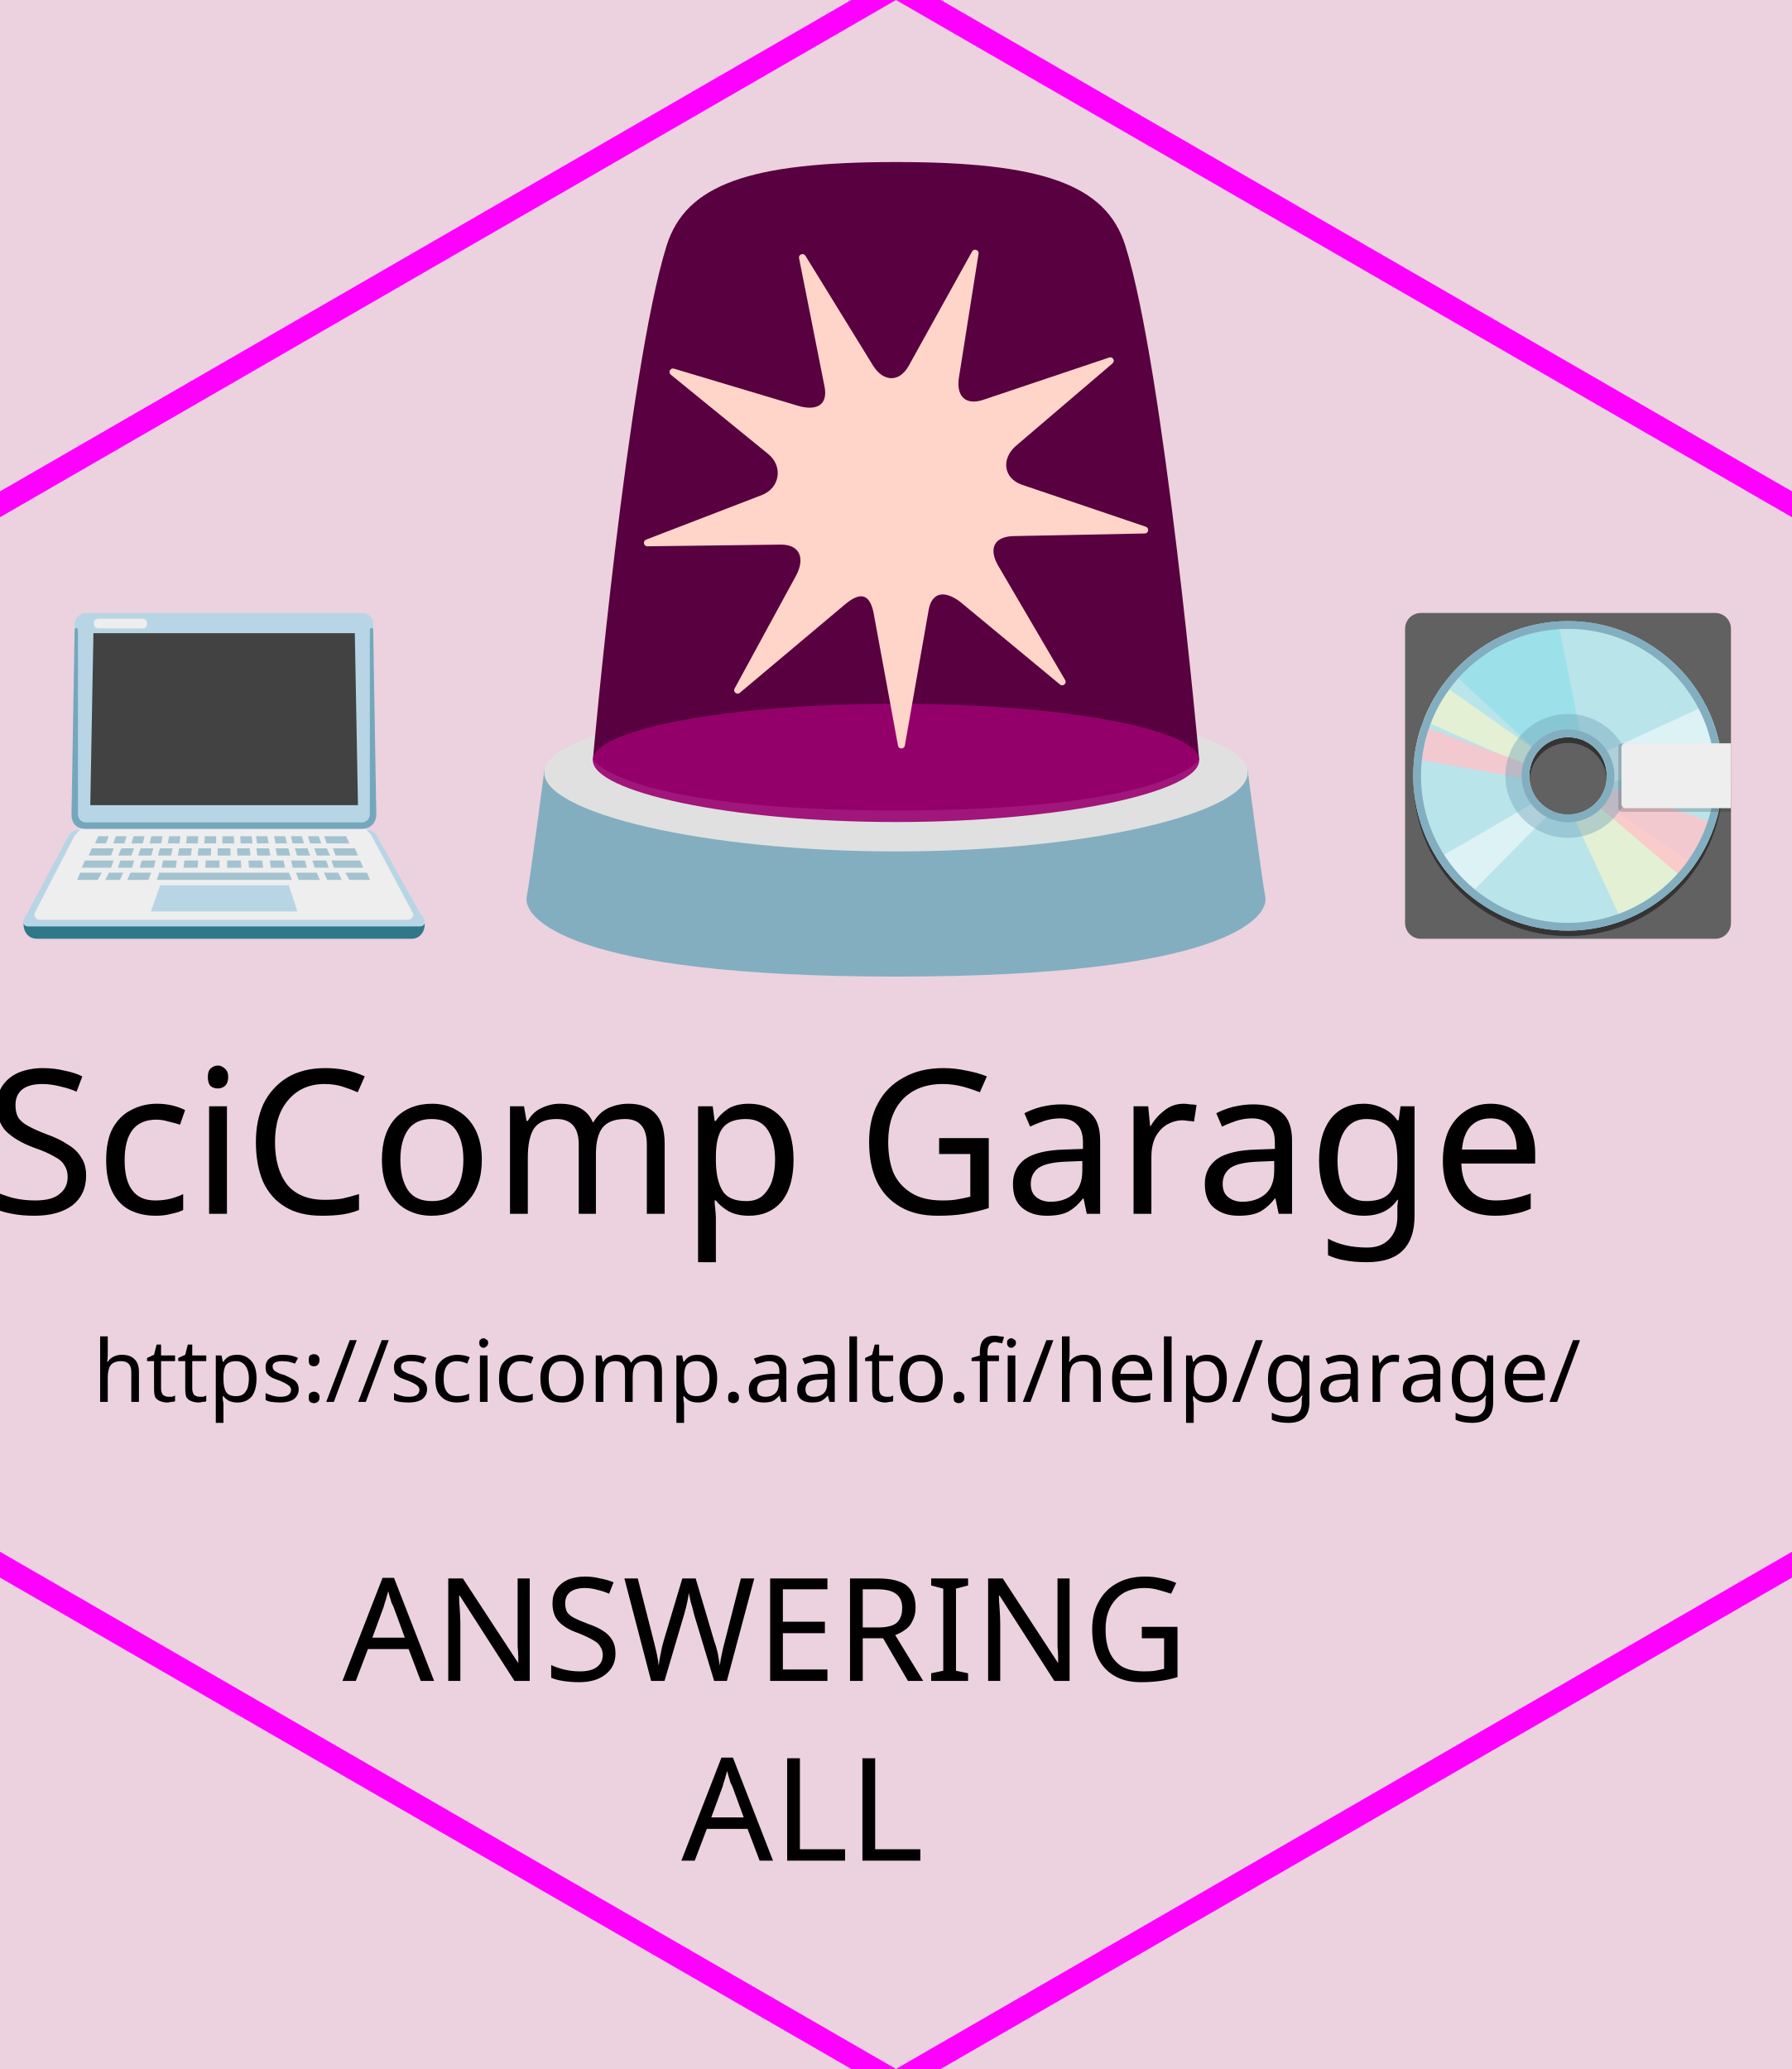
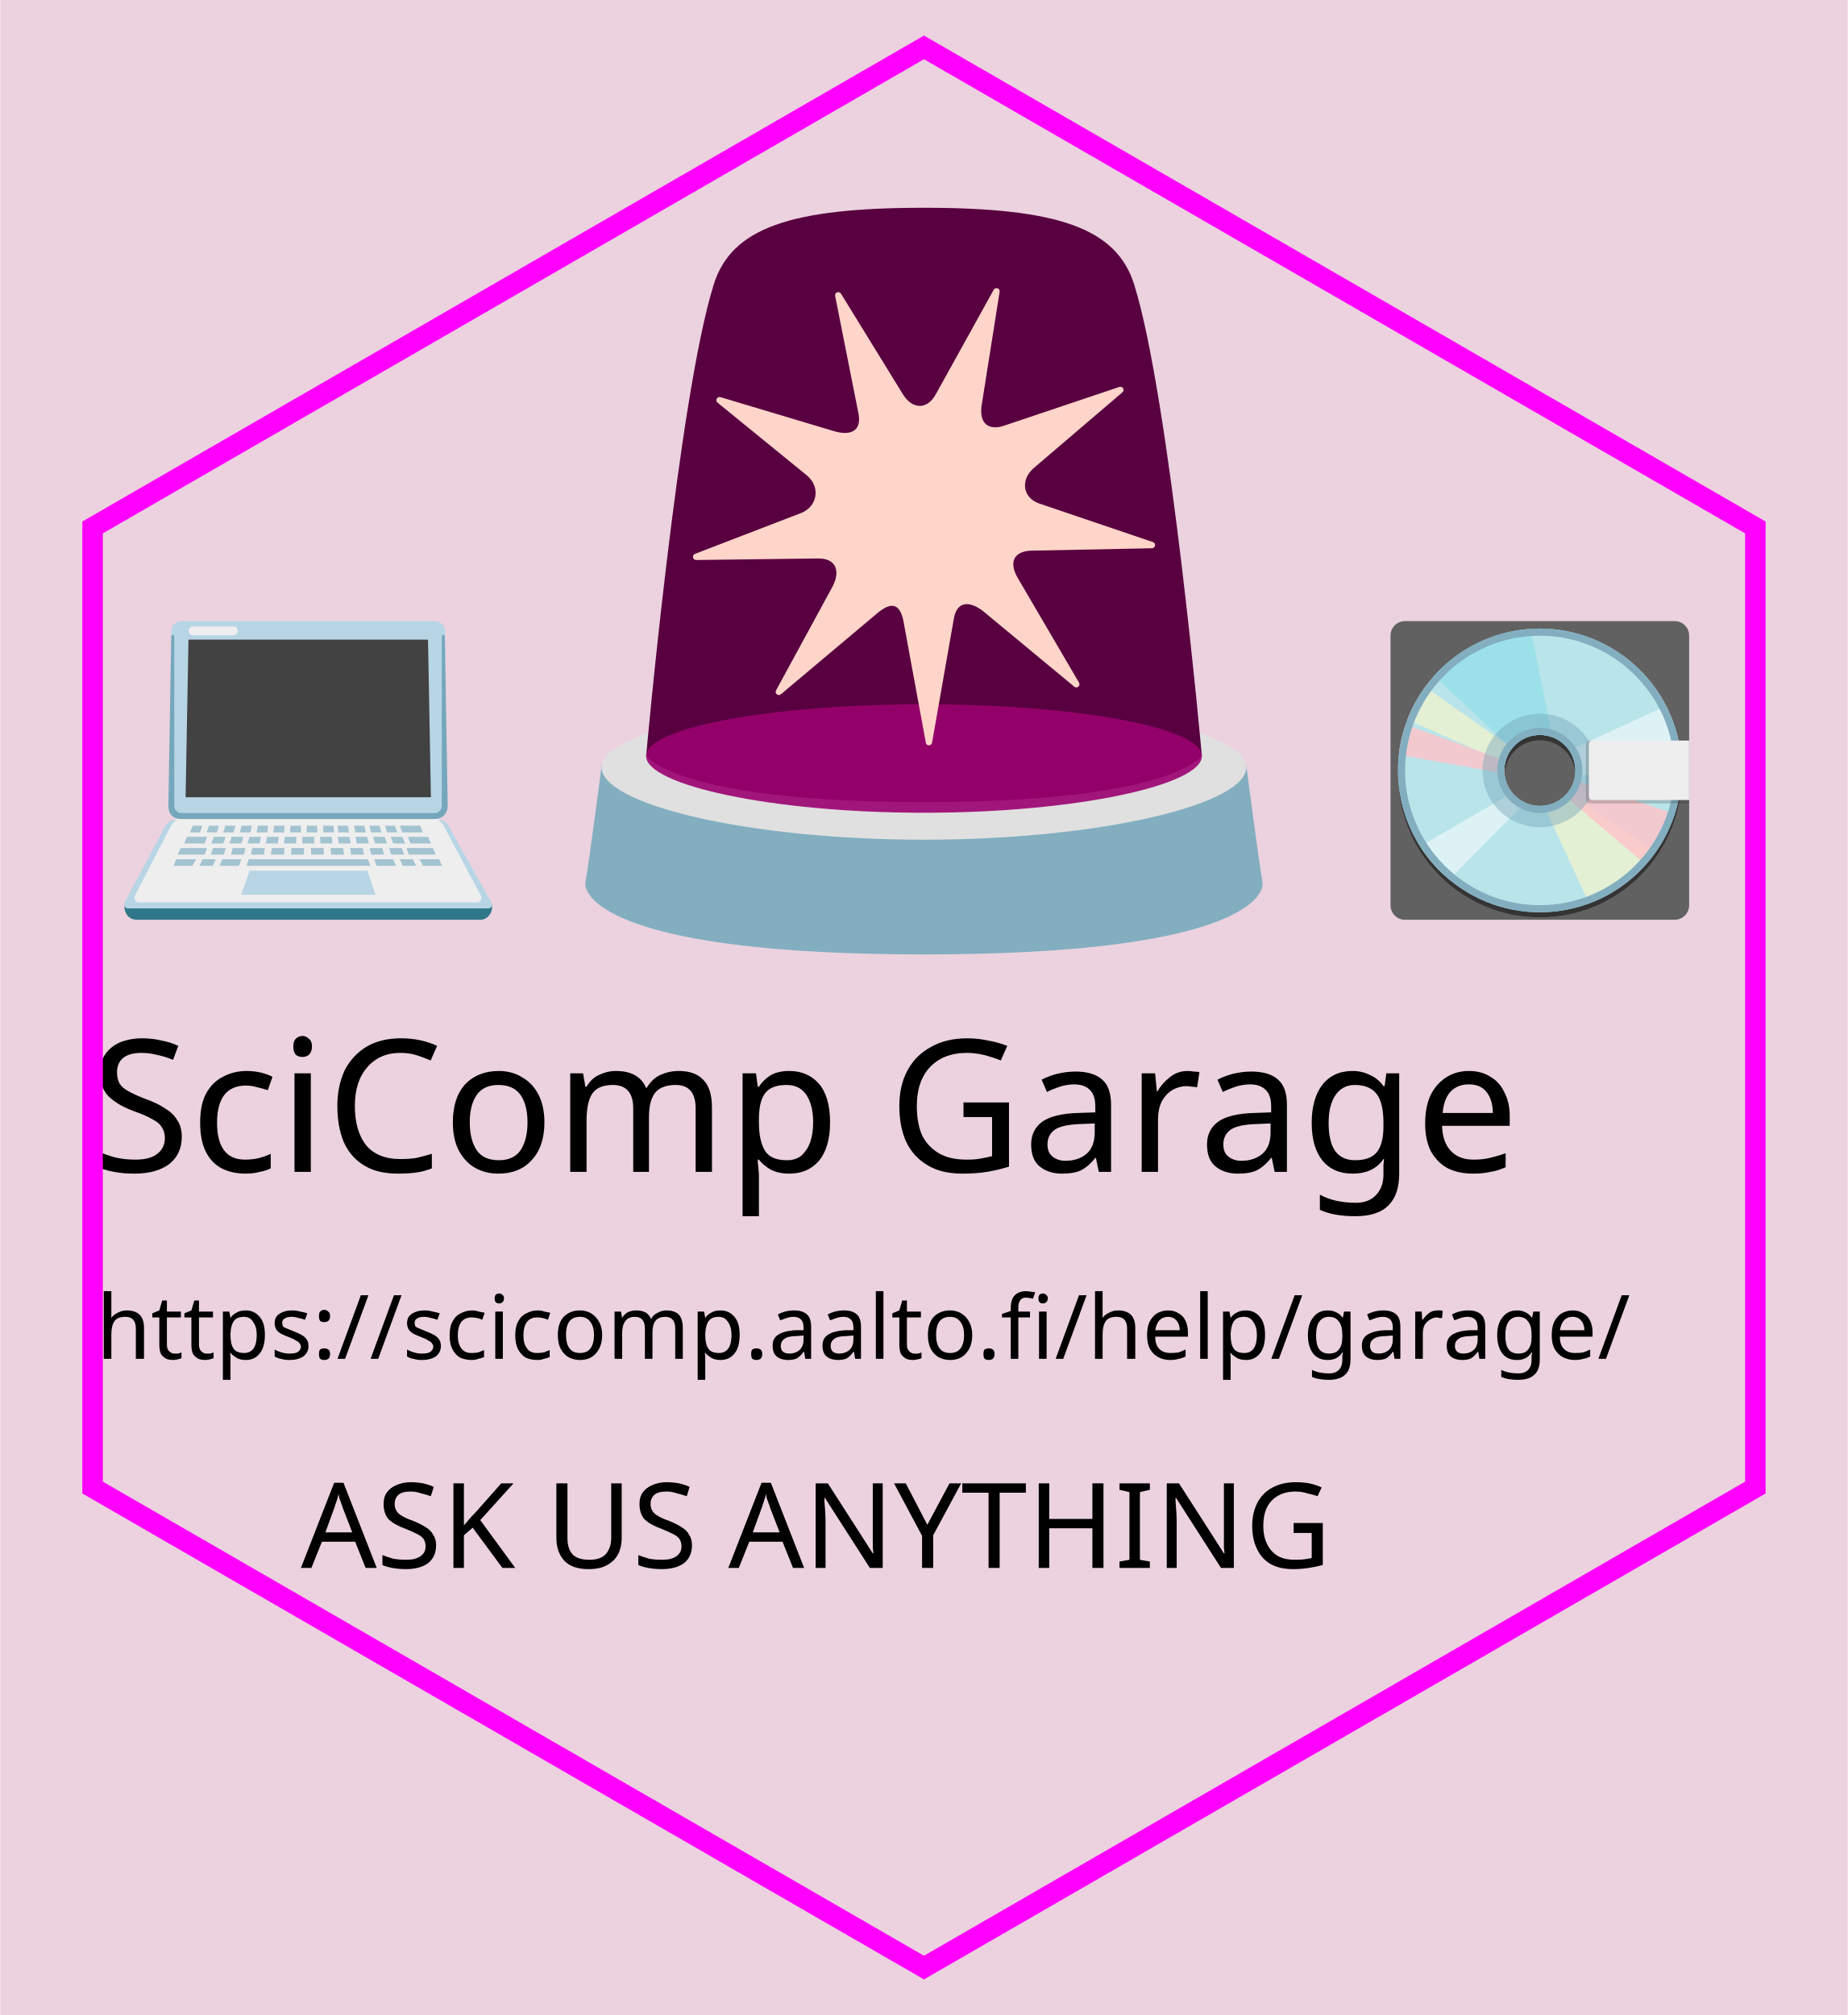
- <svg xmlns="http://www.w3.org/2000/svg" width="1.732in" height="2in" viewBox="0 0 43.994 50.8" version="1.1" id="svg869">
+ <svg xmlns="http://www.w3.org/2000/svg" width="1.949in" height="2.125in" viewBox="0 0 49.493 53.975" version="1.1" id="svg869">
  <defs id="defs863">
    <style id="style1833">.cls-1{fill:none;stroke:#000;stroke-linecap:round;stroke-miterlimit:11.34;stroke-width:5.67px;}</style>
    <radialGradient id="SVGID_1_-8" cx="64.563" cy="53.466" gradientTransform="matrix(1.573689,0,0,1.573689,186.1712,111.3979)" gradientUnits="userSpaceOnUse" r="43.973">
      <stop offset="0.572" stop-color="#FF6E40" id="stop1322-5" />
      <stop offset="0.768" stop-color="#FF7046" stop-opacity="0.541" id="stop1324-9" />
      <stop offset="1" stop-color="#FF7555" stop-opacity="0" id="stop1326-7" />
    </radialGradient>
    <linearGradient id="SVGID_1_-89" gradientUnits="userSpaceOnUse" x1="34.657" x2="31.029" y1="44.491" y2="50.352" gradientTransform="matrix(3.96875,0,0,3.96875,-57.80313,101.3468)">
      <stop offset="0" stop-color="#FFF9C4" stop-opacity="0.6" id="stop2405" />
      <stop offset="0.95" stop-color="#FFF9C4" stop-opacity="0" id="stop2407" />
    </linearGradient>
    <linearGradient id="SVGID_2_" gradientUnits="userSpaceOnUse" x1="38.141" x2="48.932" y1="40.904" y2="31.695" gradientTransform="matrix(3.96875,0,0,3.96875,-57.80313,101.3468)">
      <stop offset="0" stop-color="#FFF9C4" stop-opacity="0.6" id="stop2410" />
      <stop offset="0.989" stop-color="#FFF9C4" stop-opacity="6.702065e-03" id="stop2412" />
      <stop offset="1" stop-color="#FFF9C4" stop-opacity="0" id="stop2414" />
    </linearGradient>
    <linearGradient id="SVGID_3_" gradientTransform="matrix(3.942556,0.4564062,-0.4564062,3.942556,-57.80313,101.3468)" gradientUnits="userSpaceOnUse" x1="35.853" x2="35.329" y1="50.308" y2="57.729">
      <stop offset="0" stop-color="#FFC2C8" stop-opacity="0.8" id="stop2417" />
      <stop offset="0.93" stop-color="#FFCDD2" stop-opacity="0" id="stop2419" />
    </linearGradient>
    <linearGradient id="SVGID_4_" gradientTransform="matrix(3.942556,0.4564062,-0.4564062,3.942556,-57.80313,101.3468)" gradientUnits="userSpaceOnUse" x1="36.227" x2="42.811" y1="46.58" y2="33.961">
      <stop offset="0" stop-color="#FFC2C8" stop-opacity="0.8" id="stop2422" />
      <stop offset="0.93" stop-color="#FFCDD2" stop-opacity="0" id="stop2424" />
    </linearGradient>
    <linearGradient id="SVGID_5_" gradientUnits="userSpaceOnUse" x1="45.492" x2="39.352" y1="33.598" y2="38.202" gradientTransform="matrix(3.96875,0,0,3.96875,-57.80313,101.3468)">
      <stop offset="0" stop-color="#80DEEA" stop-opacity="0.5" id="stop2427" />
      <stop offset="0.926" stop-color="#80DEEA" stop-opacity="0" id="stop2429" />
    </linearGradient>
    <linearGradient id="SVGID_6_" gradientUnits="userSpaceOnUse" x1="53.405" x2="63.451" y1="31.356" y2="28.659" gradientTransform="matrix(3.96875,0,0,3.96875,-57.80313,101.3468)">
      <stop offset="0" stop-color="#80DEEA" stop-opacity="0.5" id="stop2432" />
      <stop offset="0.947" stop-color="#80DEEA" stop-opacity="0" id="stop2434" />
    </linearGradient>
    <linearGradient id="SVGID_7_" gradientUnits="userSpaceOnUse" x1="95" x2="98.806" y1="48.291" y2="57.514" gradientTransform="matrix(3.96875,0,0,3.96875,-57.80313,101.3468)">
      <stop offset="0" stop-color="#FFFFFF" stop-opacity="0.5" id="stop2437" />
      <stop offset="0.628" stop-color="#FFFFFF" stop-opacity="0" id="stop2439" />
    </linearGradient>
    <linearGradient id="SVGID_8_" gradientUnits="userSpaceOnUse" x1="93.391" x2="91.112" y1="45.481" y2="41.481" gradientTransform="matrix(3.96875,0,0,3.96875,-57.80313,101.3468)">
      <stop offset="0" stop-color="#FFFFFF" stop-opacity="0.5" id="stop2442" />
      <stop offset="0.907" stop-color="#FFFFFF" stop-opacity="0" id="stop2444" />
    </linearGradient>
    <linearGradient id="SVGID_9_" gradientUnits="userSpaceOnUse" x1="36.143" x2="37.352" y1="84.388" y2="86.341" gradientTransform="matrix(3.96875,0,0,3.96875,-57.80313,101.3468)">
      <stop offset="0" stop-color="#FFFFFF" stop-opacity="0.5" id="stop2447" />
      <stop offset="0.907" stop-color="#FFFFFF" stop-opacity="0" id="stop2449" />
    </linearGradient>
    <linearGradient id="SVGID_10_" gradientUnits="userSpaceOnUse" x1="32.583" x2="28.862" y1="80.69" y2="69.621" gradientTransform="matrix(3.96875,0,0,3.96875,-57.80313,101.3468)">
      <stop offset="0" stop-color="#FFFFFF" stop-opacity="0.5" id="stop2484" />
      <stop offset="0.907" stop-color="#FFFFFF" stop-opacity="0" id="stop2486" />
    </linearGradient>
    <linearGradient id="SVGID_11_" gradientTransform="matrix(-3.968353,0.06627812,-0.06627812,-3.968353,-57.80313,101.3468)" gradientUnits="userSpaceOnUse" x1="-92.117" x2="-95.745" y1="-84.52" y2="-78.659">
      <stop offset="0" stop-color="#FFF9C4" stop-opacity="0.6" id="stop2452" />
      <stop offset="0.95" stop-color="#FFF9C4" stop-opacity="0" id="stop2454" />
    </linearGradient>
    <linearGradient id="SVGID_12_" gradientTransform="matrix(-3.968353,0.06627812,-0.06627812,-3.968353,-57.80313,101.3468)" gradientUnits="userSpaceOnUse" x1="-88.581" x2="-77.79" y1="-88.185" y2="-97.394">
      <stop offset="0" stop-color="#FFF9C4" stop-opacity="0.6" id="stop2457" />
      <stop offset="0.989" stop-color="#FFF9C4" stop-opacity="6.702065e-03" id="stop2459" />
      <stop offset="1" stop-color="#FFF9C4" stop-opacity="0" id="stop2461" />
    </linearGradient>
    <linearGradient id="SVGID_13_" gradientTransform="matrix(-3.9497,-0.390525,0.390525,-3.9497,-57.80313,101.3468)" gradientUnits="userSpaceOnUse" x1="-104.991" x2="-105.515" y1="-63.169" y2="-55.748">
      <stop offset="0" stop-color="#FFC2C8" stop-opacity="0.8" id="stop2464" />
      <stop offset="0.93" stop-color="#FFCDD2" stop-opacity="0" id="stop2466" />
    </linearGradient>
    <linearGradient id="SVGID_14_" gradientTransform="matrix(-3.9497,-0.390525,0.390525,-3.9497,-57.80313,101.3468)" gradientUnits="userSpaceOnUse" x1="-104.61" x2="-98.026" y1="-67.049" y2="-79.668">
      <stop offset="0" stop-color="#FFC2C8" stop-opacity="0.8" id="stop2469" />
      <stop offset="0.93" stop-color="#FFCDD2" stop-opacity="0" id="stop2471" />
    </linearGradient>
    <linearGradient id="SVGID_15_" gradientTransform="matrix(-3.968353,0.06627812,-0.06627812,-3.968353,-57.80313,101.3468)" gradientUnits="userSpaceOnUse" x1="-81.116" x2="-87.255" y1="-95.371" y2="-90.766">
      <stop offset="0" stop-color="#80DEEA" stop-opacity="0.5" id="stop2474" />
      <stop offset="0.926" stop-color="#80DEEA" stop-opacity="0" id="stop2476" />
    </linearGradient>
    <linearGradient id="SVGID_16_" gradientTransform="matrix(-3.968353,0.06627812,-0.06627812,-3.968353,-57.80313,101.3468)" gradientUnits="userSpaceOnUse" x1="-73.163" x2="-63.116" y1="-97.665" y2="-100.363">
      <stop offset="0" stop-color="#80DEEA" stop-opacity="0.5" id="stop2479" />
      <stop offset="0.947" stop-color="#80DEEA" stop-opacity="0" id="stop2481" />
    </linearGradient>
    <radialGradient id="SVGID_1_-88" cx="48.409" cy="3.627" gradientTransform="matrix(3.275211,0,0,3.551311,371.8386,71.3744)" gradientUnits="userSpaceOnUse" r="75.465">
      <stop offset="0" stop-color="#2F7889" id="stop2196" />
      <stop offset="1" stop-color="#424242" id="stop2198" />
    </radialGradient>
  </defs>
-   <g id="layer1" style="display:inline" transform="translate(0.3369433,0.3500015)">
-     <rect style="display:inline;fill:#c4769c;fill-opacity:0.33;stroke-width:2.5;stroke-linejoin:round;stroke-miterlimit:0;stop-color:#000000" id="rect4039" width="49.493" height="53.975" x="-3.086" y="-1.938" />
+   <g id="layer1" style="display:inline" transform="translate(3.086457,1.937501)">
+     <rect style="display:inline;fill:#ebd2de;fill-opacity:1;stroke-width:2.5;stroke-linejoin:round;stroke-miterlimit:0;stop-color:#000000" id="rect4039" width="49.493" height="53.975" x="-3.086" y="-1.938" />
    <g id="g1357-5" transform="matrix(0.1666667,0,0,0.1666667,10.99355,2.961447)" style="stroke-width:1.587">
      <path d="m 118.4,112.29 c -0.54,-2.88 -2.62,-18.81 -2.62,-18.81 H 12.22 c 0,0 -2.08,15.93 -2.62,18.81 -0.54,2.88 5.63,11.71 54.4,11.71 48.77,0 54.94,-8.83 54.4,-11.71 z" fill="#82aec0" id="path1331-3" style="stroke-width:5.04" />
      <path d="m 12.19,93.96 c 0,-5.87 23.2,-10.63 51.81,-10.63 28.61,0 51.81,4.76 51.81,10.63 0,5.87 -23.2,11.6 -51.81,11.6 -28.61,0 -51.81,-5.73 -51.81,-11.6 z" fill="#e0e0e0" id="path1333-8" style="stroke-width:5.04" />
      <path d="M 97.78,16.32 C 94.94,7.27 85.48,4 63.99,4 42.5,4 33.05,7.27 30.21,16.32 24.49,34.55 19.35,92.03 19.35,92.03 c 0,0 4.47,7.49 44.65,7.49 40.18,0 44.66,-7.48 44.66,-7.48 0,0 -5.16,-57.49 -10.88,-75.72 z" fill="#f44336" id="path1335-8" style="fill:#590040;fill-opacity:1;stroke-width:5.04" />
      <path d="m 19.34,92.14 c 0,-4.6 19.99,-8.33 44.66,-8.33 24.67,0 44.66,3.73 44.66,8.33 0,4.6 -19.99,9.09 -44.66,9.09 -24.67,0 -44.66,-4.49 -44.66,-9.09 z" fill="#c62828" opacity="0.9" id="path1337-3" style="fill:#9a006f;fill-opacity:1;stroke-width:5.04" />
      <path d="M 72.59,35.73 94.42,13.2 c 0.42,-0.37 1.04,0.1 0.8,0.6 L 78.98,39.86 c -1.21,2.52 -0.14,4.15 2.66,4.08 l 20.65,-0.21 c 0.56,-0.01 0.73,0.75 0.22,0.98 l -18.84,7.26 c -2.55,1.15 -3.09,3.88 -0.91,5.62 l 23.49,16.94 c 0.44,0.35 0.08,1.04 -0.46,0.89 L 79.06,64.35 c -2.69,-0.76 -3.92,0.73 -3.37,3.47 l 8.62,28.89 c 0.11,0.55 -0.61,0.85 -0.92,0.39 L 68.68,71.05 c -1.57,-2.31 -3.47,-2.75 -4.8,-0.3 L 49.77,97.43 c -0.27,0.49 -1.01,0.26 -0.96,-0.3 L 56.1,68.34 C 56.38,65.56 55.1,64.98 52.5,66 L 22.25,81.51 c -0.52,0.2 -0.94,-0.45 -0.54,-0.84 L 47.09,59.6 c 2,-1.95 1.91,-4.08 -0.74,-4.97 L 25.17,47.41 c -0.53,-0.18 -0.43,-0.95 0.12,-0.99 l 20.84,0.4 c 2.79,-0.21 4.2,-2.99 2.74,-5.37 L 32.12,17.3 c -0.29,-0.48 0.28,-1.01 0.73,-0.68 l 22.34,19.4 c 2.27,1.63 4.26,1.48 4.67,-1.28 l 3.63,-26 c 0.08,-0.55 0.86,-0.59 1,-0.05 l 3.16,25.38 c 0.7,2.71 2.84,3.51 4.94,1.66 z" fill="url(#SVGID_1_)" id="path1339-1" style="fill:url(#SVGID_1_-8);stroke-width:1.587" />
      <path d="m 65.85,34.06 9.36,-16.89 c 0.28,-0.48 1.02,-0.23 0.95,0.32 l -2.92,18.45 c -0.34,2.77 1.2,3.98 3.82,3.02 L 95.39,32.8 c 0.52,-0.19 0.93,0.47 0.52,0.85 L 81.55,45.91 c -2.05,1.9 -1.69,4.66 0.94,5.61 l 18.32,6.21 c 0.52,0.19 0.41,0.96 -0.15,0.99 l -19.52,0.39 c -2.79,0.14 -3.48,1.95 -2.08,4.37 l 9.86,16.84 c 0.28,0.48 -0.31,1 -0.75,0.66 L 73.44,68.78 c -2.23,-1.68 -4.16,-1.5 -4.64,1.25 l -3.5,19.94 c -0.1,0.55 -0.88,0.57 -1,0.03 L 60.66,70.23 C 60.04,67.51 58.64,67.37 56.5,69.16 L 41,82.19 c -0.43,0.36 -1.04,-0.13 -0.78,-0.62 l 9.11,-16.74 c 1.27,-2.49 0.51,-4.47 -2.29,-4.47 l -19.66,0.25 c -0.56,0 -0.71,-0.76 -0.2,-0.98 l 17.16,-6.61 c 2.57,-1.09 3.02,-4.17 0.88,-5.97 L 30.82,35.32 c -0.43,-0.36 -0.05,-1.04 0.48,-0.88 l 18.17,5.44 c 2.67,0.82 4.51,0.04 4.02,-2.71 L 49.72,18.16 c -0.1,-0.55 0.63,-0.83 0.93,-0.37 l 10.01,16.26 c 1.51,2.35 3.8,2.43 5.19,0.01 z" fill="#ffd5ca" id="path1341-8" style="stroke-width:5.04" />
    </g>
    <text xml:space="preserve" style="font-style:normal;font-variant:normal;font-weight:normal;font-stretch:normal;font-size:4.939px;line-height:1.25;font-family:sans-serif;-inkscape-font-specification:'sans-serif, Normal';font-variant-ligatures:normal;font-variant-caps:normal;font-variant-numeric:normal;font-feature-settings:normal;text-align:center;letter-spacing:0px;word-spacing:0px;writing-mode:lr-tb;text-anchor:middle;fill:#000000;fill-opacity:1;stroke:none;stroke-width:0.265" x="21.66" y="29.452" id="text300">
      <tspan id="tspan298" style="font-style:normal;font-variant:normal;font-weight:normal;font-stretch:normal;font-size:4.939px;font-family:'Noto Sans';-inkscape-font-specification:'Noto Sans, Normal';font-variant-ligatures:normal;font-variant-caps:normal;font-variant-numeric:normal;font-variant-east-asian:normal;stroke-width:0.265" x="21.66" y="29.452">SciComp Garage</tspan>
    </text>
-     <text xml:space="preserve" style="font-style:normal;font-variant:normal;font-weight:normal;font-stretch:normal;font-size:2.117px;line-height:1.25;font-family:'Noto Sans';-inkscape-font-specification:'Noto Sans, Normal';font-variant-ligatures:normal;font-variant-caps:normal;font-variant-numeric:normal;font-variant-east-asian:normal;text-align:center;letter-spacing:0px;word-spacing:0px;writing-mode:lr-tb;text-anchor:middle;fill:#000000;fill-opacity:1;stroke:none;stroke-width:0.265" x="21.581" y="34.067" id="text300-9">
-       <tspan id="tspan298-9" style="font-style:normal;font-variant:normal;font-weight:normal;font-stretch:normal;font-size:2.117px;font-family:'Noto Sans';-inkscape-font-specification:'Noto Sans, Normal';font-variant-ligatures:normal;font-variant-caps:normal;font-variant-numeric:normal;font-variant-east-asian:normal;stroke-width:0.265" x="21.581" y="34.067">https://scicomp.aalto.fi/help/garage/</tspan>
+     <text xml:space="preserve" style="font-style:normal;font-variant:normal;font-weight:normal;font-stretch:normal;font-size:2.381px;line-height:1.25;font-family:'Noto Sans';-inkscape-font-specification:'Noto Sans, Normal';font-variant-ligatures:normal;font-variant-caps:normal;font-variant-numeric:normal;font-variant-east-asian:normal;text-align:center;letter-spacing:0px;word-spacing:0px;writing-mode:lr-tb;text-anchor:middle;fill:#000000;fill-opacity:1;stroke:none;stroke-width:0.265" x="21.581" y="34.463" id="text300-9">
+       <tspan id="tspan298-9" style="font-style:normal;font-variant:normal;font-weight:normal;font-stretch:normal;font-size:2.381px;font-family:'Noto Sans';-inkscape-font-specification:'Noto Sans, Normal';font-variant-ligatures:normal;font-variant-caps:normal;font-variant-numeric:normal;font-variant-east-asian:normal;stroke-width:0.265" x="21.581" y="34.463">https://scicomp.aalto.fi/help/garage/</tspan>
    </text>
-     <text xml:space="preserve" style="font-style:normal;font-variant:normal;font-weight:normal;font-stretch:normal;font-size:3.528px;line-height:1.25;font-family:'Noto Sans';-inkscape-font-specification:'Noto Sans, Normal';font-variant-ligatures:normal;font-variant-caps:normal;font-variant-numeric:normal;font-variant-east-asian:normal;text-align:center;letter-spacing:0px;word-spacing:0px;writing-mode:lr-tb;text-anchor:middle;stroke-width:0.265" x="21.66" y="40.925" id="text1444-9">
-       <tspan style="font-style:normal;font-variant:normal;font-weight:normal;font-stretch:normal;font-size:3.528px;font-family:'Noto Sans';-inkscape-font-specification:'Noto Sans, Normal';font-variant-ligatures:normal;font-variant-caps:normal;font-variant-numeric:normal;font-variant-east-asian:normal;text-align:center;text-anchor:middle;stroke-width:0.265" x="21.66" y="40.925" id="tspan1446-4">ANSWERING</tspan>
-       <tspan style="font-style:normal;font-variant:normal;font-weight:normal;font-stretch:normal;font-size:3.528px;font-family:'Noto Sans';-inkscape-font-specification:'Noto Sans, Normal';font-variant-ligatures:normal;font-variant-caps:normal;font-variant-numeric:normal;font-variant-east-asian:normal;text-align:center;text-anchor:middle;stroke-width:0.265" x="21.66" y="45.335" id="tspan1">ALL</tspan>
+     <text xml:space="preserve" style="font-style:normal;font-variant:normal;font-weight:normal;font-stretch:normal;font-size:3.175px;line-height:1.25;font-family:'Noto Sans';-inkscape-font-specification:'Noto Sans, Normal';font-variant-ligatures:normal;font-variant-caps:normal;font-variant-numeric:normal;font-variant-east-asian:normal;text-align:center;letter-spacing:0px;word-spacing:0px;writing-mode:lr-tb;text-anchor:middle;stroke-width:0.265" x="21.66" y="40.061" id="text1444-9">
+       <tspan style="font-style:normal;font-variant:normal;font-weight:normal;font-stretch:normal;font-size:3.175px;font-family:'Noto Sans';-inkscape-font-specification:'Noto Sans, Normal';font-variant-ligatures:normal;font-variant-caps:normal;font-variant-numeric:normal;font-variant-east-asian:normal;text-align:center;text-anchor:middle;stroke-width:0.265" x="21.66" y="40.061" id="tspan1446-4">ASK US ANYTHING</tspan>
+       <tspan style="font-style:normal;font-variant:normal;font-weight:normal;font-stretch:normal;font-size:3.175px;font-family:'Noto Sans';-inkscape-font-specification:'Noto Sans, Normal';font-variant-ligatures:normal;font-variant-caps:normal;font-variant-numeric:normal;font-variant-east-asian:normal;text-align:center;text-anchor:middle;stroke-width:0.265" x="21.66" y="44.03" id="tspan1" />
    </text>
    <g id="g2375" transform="matrix(0.0807836,0,0,0.0807836,-0.01081247,12.69737)" style="stroke-width:3.275">
      <path d="M 106,24.79 H 22.15 c -1.92,0 -3.48,1.56 -3.48,3.48 v 57.59 c 0,1.92 1.56,3.48 3.48,3.48 H 106 c 1.92,0 3.48,-1.56 3.48,-3.48 V 28.27 c 0,-1.92 -1.55,-3.48 -3.48,-3.48 z" fill="#b7d5e5" id="path2203" style="stroke-width:8.582" />
      <path d="M 104.75,83.2 H 23.4 l 0.96,-52.27 h 79.43 z" fill="url(#SVGID_1_)" id="path2205" style="fill:url(#SVGID_1_-88);stroke-width:3.275" />
      <path d="M 121.09,123.82 H 7.59 c -0.43,0 -0.83,-0.03 -1.2,-0.09 -2.88,-0.44 -4.21,-4.18 -2.5,-6.74 l 0.39,-0.59 h 119.59 l 0.4,0.6 c 1.86,2.78 0.12,6.76 -3.04,6.81 -0.04,0.01 -0.09,0.01 -0.14,0.01 z" fill="#2f7889" id="path2207" style="stroke-width:8.582" />
      <path d="M 106.84,90.41 H 20.6 c -1.27,0 -2.54,0.77 -3.25,1.99 l -14,25.48 C 2.76,118.76 3.34,120 4.34,120 H 123.8 c 1,0 1.58,-1.24 0.99,-2.12 L 110.08,92.25 c -0.7,-1.08 -1.97,-1.84 -3.24,-1.84 z" fill="#eeeeee" id="path2209" style="stroke-width:8.582" />
      <path d="M 86.36,115.52 H 41.8 l 2.85,-7.98 h 39.07 z" fill="#b7d5e5" id="path2211" style="stroke-width:8.582" />
      <g opacity="0.57" id="g2305" style="stroke-width:8.582">
        <path d="m 72.69,94.84 -0.27,-2.2 h -3.44 l 0.13,2.2 z" fill="#69a1ba" id="path2213" style="stroke-width:22.485" />
        <path d="M 67.14,94.84 67,92.64 h -3.45 v 2.2 z" fill="#69a1ba" id="path2215" style="stroke-width:22.485" />
        <path d="m 93.61,94.84 -0.81,-2.2 h -3.26 l 0.68,2.2 z" fill="#69a1ba" id="path2217" style="stroke-width:22.485" />
        <path d="m 88.36,94.84 -0.68,-2.2 h -3.32 l 0.54,2.2 z" fill="#69a1ba" id="path2219" style="stroke-width:22.485" />
        <path d="m 83.18,94.84 -0.54,-2.2 h -3.37 l 0.41,2.2 z" fill="#69a1ba" id="path2221" style="stroke-width:22.485" />
        <path d="m 102.11,94.84 -0.95,-2.2 h -6.71 l 0.82,2.2 z" fill="#69a1ba" id="path2223" style="stroke-width:22.485" />
        <path d="m 77.61,94.84 -0.41,-2.2 h -3.41 l 0.28,2.2 z" fill="#69a1ba" id="path2225" style="stroke-width:22.485" />
        <path d="m 33.76,94.84 0.68,-2.2 h -3.26 l -0.81,2.2 z" fill="#69a1ba" id="path2227" style="stroke-width:22.485" />
        <path d="m 50.51,94.84 0.27,-2.2 h -3.41 l -0.4,2.2 z" fill="#69a1ba" id="path2229" style="stroke-width:22.485" />
        <path d="m 39.35,94.84 0.54,-2.2 h -3.32 l -0.67,2.2 z" fill="#69a1ba" id="path2231" style="stroke-width:22.485" />
        <path d="m 28.17,94.84 0.81,-2.2 H 25.8 l -0.95,2.2 z" fill="#69a1ba" id="path2233" style="stroke-width:22.485" />
        <path d="m 44.93,94.84 0.41,-2.2 h -3.37 l -0.54,2.2 z" fill="#69a1ba" id="path2235" style="stroke-width:22.485" />
        <path d="m 56.08,94.84 0.14,-2.2 h -3.44 l -0.27,2.2 z" fill="#69a1ba" id="path2237" style="stroke-width:22.485" />
        <path d="m 61.65,94.84 v -2.2 H 58.2 l -0.14,2.2 z" fill="#69a1ba" id="path2239" style="stroke-width:22.485" />
        <path d="M 83.78,103.73 H 44.36 l -0.75,2.2 h 41.08 z" fill="#69a1ba" id="path2241" style="stroke-width:22.485" />
        <path d="m 102.15,105.93 -1.21,-2.2 h 6.54 l 0.95,2.2 z" fill="#69a1ba" id="path2243" style="stroke-width:22.485" />
        <path d="m 86.75,105.93 -0.83,-2.2 h 6.29 l 0.96,2.2 z" fill="#69a1ba" id="path2245" style="stroke-width:22.485" />
        <path d="m 95.39,105.93 -0.96,-2.2 h 4.31 l 1.1,2.2 z" fill="#69a1ba" id="path2247" style="stroke-width:22.485" />
        <path d="m 25.67,105.93 1.21,-2.2 h -6.54 l -0.95,2.2 z" fill="#69a1ba" id="path2249" style="stroke-width:22.485" />
        <path d="m 41.07,105.93 0.83,-2.2 h -6.29 l -0.96,2.2 z" fill="#69a1ba" id="path2251" style="stroke-width:22.485" />
        <path d="m 32.42,105.93 0.97,-2.2 h -4.31 l -1.11,2.2 z" fill="#69a1ba" id="path2253" style="stroke-width:22.485" />
        <path d="m 29.71,98.51 0.82,-2.19 h -6.67 l -0.95,2.19 z" fill="#69a1ba" id="path2255" style="stroke-width:22.485" />
        <path d="m 97.95,98.51 -0.81,-2.19 h 6.66 l 0.95,2.19 z" fill="#69a1ba" id="path2257" style="stroke-width:22.485" />
        <path d="m 96.25,98.51 -0.96,-2.19 h -3.85 l 0.82,2.19 z" fill="#69a1ba" id="path2259" style="stroke-width:22.485" />
        <path d="m 86.23,98.51 -0.65,-2.19 h 3.85 l 0.78,2.19 z" fill="#69a1ba" id="path2261" style="stroke-width:22.485" />
        <path d="m 80.19,98.51 -0.47,-2.19 h 3.85 l 0.6,2.19 z" fill="#69a1ba" id="path2263" style="stroke-width:22.485" />
        <path d="m 74.15,98.51 -0.28,-2.19 h 3.84 l 0.43,2.19 z" fill="#69a1ba" id="path2265" style="stroke-width:22.485" />
        <path d="m 68.12,98.51 -0.11,-2.19 h 3.85 l 0.24,2.19 z" fill="#69a1ba" id="path2267" style="stroke-width:22.485" />
        <path d="m 62.08,98.51 0.07,-2.19 H 66 l 0.06,2.19 z" fill="#69a1ba" id="path2269" style="stroke-width:22.485" />
        <path d="m 56.04,98.51 0.25,-2.19 h 3.85 l -0.11,2.19 z" fill="#69a1ba" id="path2271" style="stroke-width:22.485" />
        <path d="m 50.01,98.51 0.42,-2.19 h 3.85 l -0.29,2.19 z" fill="#69a1ba" id="path2273" style="stroke-width:22.485" />
        <path d="m 43.97,98.51 0.6,-2.19 h 3.85 l -0.47,2.19 z" fill="#69a1ba" id="path2275" style="stroke-width:22.485" />
        <path d="m 37.93,98.51 0.78,-2.19 h 3.85 l -0.64,2.19 z" fill="#69a1ba" id="path2277" style="stroke-width:22.485" />
        <path d="m 31.9,98.51 0.95,-2.19 h 3.85 l -0.82,2.19 z" fill="#69a1ba" id="path2279" style="stroke-width:22.485" />
        <path d="m 29.7,102.22 0.81,-2.2 h -8.75 l -0.95,2.2 z" fill="#69a1ba" id="path2281" style="stroke-width:22.485" />
        <path d="m 95.87,102.22 -0.77,-2.2 h -4.17 l 0.64,2.2 z" fill="#69a1ba" id="path2283" style="stroke-width:22.485" />
        <path d="m 84.93,102.22 -0.48,-2.2 h 4.16 l 0.62,2.2 z" fill="#69a1ba" id="path2285" style="stroke-width:22.485" />
        <path d="m 78.28,102.22 -0.32,-2.2 h 4.17 l 0.45,2.2 z" fill="#69a1ba" id="path2287" style="stroke-width:22.485" />
        <path d="m 71.64,102.22 -0.17,-2.2 h 4.17 l 0.3,2.2 z" fill="#69a1ba" id="path2289" style="stroke-width:22.485" />
        <path d="m 65,102.22 -0.01,-2.2 h 4.16 l 0.15,2.2 z" fill="#69a1ba" id="path2291" style="stroke-width:22.485" />
        <path d="m 58.36,102.22 0.14,-2.2 h 4.17 l -0.01,2.2 z" fill="#69a1ba" id="path2293" style="stroke-width:22.485" />
        <path d="m 51.71,102.22 0.3,-2.2 h 4.17 l -0.17,2.2 z" fill="#69a1ba" id="path2295" style="stroke-width:22.485" />
        <path d="m 45.07,102.22 0.46,-2.2 h 4.16 l -0.32,2.2 z" fill="#69a1ba" id="path2297" style="stroke-width:22.485" />
        <path d="m 38.43,102.22 0.61,-2.2 h 4.17 l -0.48,2.2 z" fill="#69a1ba" id="path2299" style="stroke-width:22.485" />
        <path d="m 31.78,102.22 0.77,-2.2 h 4.17 l -0.63,2.2 z" fill="#69a1ba" id="path2301" style="stroke-width:22.485" />
        <path d="m 97.47,102.22 -0.82,-2.2 h 8.75 l 0.95,2.2 z" fill="#69a1ba" id="path2303" style="stroke-width:22.485" />
      </g>
      <path d="M 124.73,117.88 110.39,92.4 c -0.71,-1.07 -1.98,-1.84 -3.25,-1.84 0,0 1.22,1.1 1.59,1.63 l 12.59,23.59 c 0.56,1.02 -0.18,2.26 -1.34,2.26 H 7.96 c -1.15,0 -1.89,-1.23 -1.35,-2.24 L 18.56,92.62 c 0.35,-0.6 1.88,-1.99 1.88,-1.99 h -0.45 c -1.27,0 -2.54,0.77 -3.25,1.99 L 3.28,117.88 C 2.69,118.76 3.27,120 4.27,120 h 119.46 c 1.01,0 1.59,-1.24 1,-2.12 z" fill="#b7d5e5" id="path2307" style="stroke-width:8.582" />
      <path d="m 25.97,26.552 h 13.21 q 1.468,0 1.468,1.468 0,1.468 -1.468,1.468 H 25.97 q -1.468,0 -1.468,-1.468 0,-1.468 1.468,-1.468 z" fill="#eeeeee" id="path2309" style="stroke-width:8.582" />
      <path d="m 109.37,30.11 c 0,-1.04 -1.01,-1.12 -1.01,0.11 0,1.23 0,55.8 0,55.8 0,1.34 -1.09,2.43 -2.43,2.43 H 22.08 c -1.34,0 -2.43,-1.09 -2.43,-2.43 0,0 0,-54.57 0,-55.8 0,-1.23 -1.01,-1.15 -1.01,-0.11 l -0.95,55.91 c 0,2.42 1.24,4.39 4.39,4.39 h 83.85 c 2.73,0 4.39,-1.97 4.39,-4.39 z" fill="#75a7bc" id="path2311" style="stroke-width:8.582" />
    </g>
    <g id="g2614" transform="matrix(0.06666667,0,0,0.06666667,33.89133,14.43333)" style="stroke-width:3.969">
      <path d="M 118.18,124 H 9.82 C 6.6,124 4,121.4 4,118.18 V 9.82 C 4,6.6 6.6,4 9.82,4 H 118.19 C 121.4,4 124,6.6 124,9.82 v 108.37 c 0,3.21 -2.6,5.81 -5.82,5.81 z" fill="#616161" id="path2491" style="stroke-width:12.601" />
      <path d="M 54.87,9.92 C 23.88,14.99 2.83,44.3 7.9,75.29 c 5.07,30.99 34.38,52.05 65.37,46.97 30.99,-5.08 52.05,-34.38 46.97,-65.37 C 115.16,25.9 85.86,4.84 54.87,9.92 Z m 11.5,70.21 C 58.6,81.4 51.3,76.16 50.03,68.39 48.76,60.62 54,53.32 61.77,52.05 c 7.77,-1.27 15.07,3.97 16.34,11.74 1.37,7.75 -3.87,15.05 -11.74,16.34 z" fill="#212121" opacity="0.7" id="path2493" style="stroke-width:12.601" />
      <path d="M 54.79,7.76 C 23.76,12.84 2.67,42.18 7.76,73.21 c 5.09,31.03 34.43,52.11 65.46,47.03 31.03,-5.08 52.11,-34.43 47.03,-65.46 C 115.16,23.76 85.82,2.67 54.79,7.76 Z M 66.3,78.06 C 58.52,79.33 51.21,74.08 49.94,66.3 48.67,58.52 53.92,51.21 61.7,49.94 69.48,48.67 76.79,53.92 78.06,61.7 79.43,69.46 74.18,76.77 66.3,78.06 Z" fill="#b9e4ea" id="path2495" style="stroke-width:12.601" />
      <path d="m 10.77,43.61 39.28,17.38 c 0,0 0.37,-1.46 1.05,-3.05 0.68,-1.59 1.77,-2.87 1.77,-2.87 L 17.9,30.45 c 0,0 -1.97,2.69 -4.04,6.43 -2.06,3.75 -3.09,6.73 -3.09,6.73 z" fill="url(#SVGID_1_)" id="path2497" style="fill:url(#SVGID_1_-89);stroke-width:3.969" />
      <path d="M 62.53,49.83 44.8,10.33 c 0,0 -7.16,2.24 -14.78,7.91 C 22.61,23.76 17.9,30.45 17.9,30.45 l 34.97,24.62 c 0,0 1.33,-1.82 4.05,-3.45 2.72,-1.63 5.61,-1.79 5.61,-1.79 z" fill="url(#SVGID_2_)" id="path2499" style="fill:url(#SVGID_2_);stroke-width:3.969" />
      <path d="m 7.35,57.71 42.4,7.51 c 0,0 -0.03,-1.23 0.07,-2.69 0.11,-1.46 0.46,-2.42 0.46,-2.42 L 10.07,45.57 c 0,0 -0.92,2.29 -1.71,5.83 -0.79,3.54 -1.01,6.31 -1.01,6.31 z" fill="url(#SVGID_3_)" id="path2501" style="fill:url(#SVGID_3_);stroke-width:3.969" />
      <path d="m 51.94,56.39 c 0.94,-1.59 2.28,-2.77 2.28,-2.77 L 21.99,25.51 c 0,0 -3.63,3.88 -6.87,9.32 -3.71,6.23 -5.05,10.74 -5.05,10.74 l 40.21,14.54 c 0,0 0.52,-1.78 1.66,-3.72 z" fill="url(#SVGID_4_)" id="path2503" style="fill:url(#SVGID_4_);stroke-width:3.969" />
      <path d="m 28.4,19.46 c -3.89,3.05 -6.94,6.57 -6.94,6.57 L 52.8,55.09 c 0,0 1.12,-1.3 2.6,-2.45 1.48,-1.15 3.05,-1.77 3.05,-1.77 L 36.92,13.84 c 0,0 -4.64,2.57 -8.52,5.62 z" fill="url(#SVGID_5_)" id="path2505" style="fill:url(#SVGID_5_);stroke-width:3.969" />
      <path d="M 69.07,50.68 60.28,7.13 c 0,0 -5.7,0.33 -11.57,1.96 -6.16,1.72 -11.8,4.75 -11.8,4.75 l 21.53,37.01 c 0,0 2.48,-1.09 5.38,-1.11 2.9,-0.02 5.25,0.94 5.25,0.94 z" fill="url(#SVGID_6_)" id="path2507" style="fill:url(#SVGID_6_);stroke-width:3.969" />
      <path d="M 114.72,38.01 75.94,55.93 c 3.67,5.3 2.34,10.38 2.34,10.38 l 42.58,-6.2 c -0.48,-9.19 -3.76,-17.46 -6.14,-22.1 z" fill="url(#SVGID_7_)" id="path2509" style="fill:url(#SVGID_7_);stroke-width:3.969" />
      <path d="M 103.42,22.86 71.37,51.81 c 1.72,1.04 3.41,2.44 4.57,4.12 l 38.78,-17.92 c -1.92,-3.67 -5.78,-9.97 -11.3,-15.15 z" fill="url(#SVGID_8_)" id="path2511" style="fill:url(#SVGID_8_);stroke-width:3.969" />
      <path d="M 52.95,72.99 15.85,94.5 c 3.23,5.08 7.23,9.57 11.8,13.35 L 58.1,76.98 C 56.11,76.07 54.35,74.7 52.95,72.99 Z" fill="url(#SVGID_9_)" id="path2513" style="fill:url(#SVGID_9_);stroke-width:3.969" />
      <path d="M 49.94,66.3 C 49.76,65.23 49.72,64.16 49.79,63.12 L 7.62,72.21 c 0.05,0.33 0.08,0.67 0.14,1 1.28,7.81 4.1,15 8.1,21.29 l 37.1,-21.51 c -1.53,-1.86 -2.6,-4.13 -3.02,-6.69 z" fill="url(#SVGID_10_)" id="path2515" style="fill:url(#SVGID_10_);stroke-width:3.969" />
      <path d="M 117.16,83.31 78.02,67.03 c 0,0 -0.34,1.46 -1,3.07 -0.66,1.61 -1.73,2.9 -1.73,2.9 l 34.96,23.58 c 0,0 1.93,-2.72 3.93,-6.5 2,-3.78 2.98,-6.77 2.98,-6.77 z" fill="url(#SVGID_11_)" id="path2517" style="fill:url(#SVGID_11_);stroke-width:3.969" />
      <path d="m 65.72,78.4 17.96,38.75 c 0,0 7.12,-2.36 14.65,-8.16 7.33,-5.65 11.93,-12.42 11.93,-12.42 L 75.3,72.99 c 0,0 -1.3,1.84 -3.99,3.51 -2.7,1.68 -5.59,1.9 -5.59,1.9 z" fill="url(#SVGID_12_)" id="path2519" style="fill:url(#SVGID_12_);stroke-width:3.969" />
      <path d="M 120.35,69.15 78.47,62.71 c 0,0 0.05,1.23 -0.03,2.69 -0.08,1.46 -0.42,2.43 -0.42,2.43 l 39.81,13.51 c 0,0 0.88,-2.3 1.61,-5.86 0.74,-3.56 0.91,-6.33 0.91,-6.33 z" fill="url(#SVGID_13_)" id="path2521" style="fill:url(#SVGID_13_);stroke-width:3.969" />
      <path d="m 76.46,71.57 c -0.91,1.61 -2.23,2.81 -2.23,2.81 l 32.03,27.21 c 0,0 3.56,-3.94 6.71,-9.43 3.61,-6.29 4.87,-10.82 4.87,-10.82 L 78.05,67.83 c 0,0 -0.48,1.78 -1.59,3.74 z" fill="url(#SVGID_14_)" id="path2523" style="fill:url(#SVGID_14_);stroke-width:3.969" />
      <path d="m 99.94,107.75 c 3.84,-3.11 6.83,-6.69 6.83,-6.69 L 75.17,72.99 c 0,0 -0.82,1.19 -2.28,2.37 -1.46,1.17 -3.52,1.85 -3.52,1.85 l 22.15,36.29 c 0,0 4.59,-2.64 8.42,-5.75 z" fill="url(#SVGID_15_)" id="path2525" style="fill:url(#SVGID_15_);stroke-width:3.969" />
      <path d="m 58.75,77.57 9.51,43.04 c 0,0 5.7,-0.42 11.53,-2.16 6.13,-1.82 11.72,-4.95 11.72,-4.95 L 69.37,77.21 c 0,0 -2.46,1.13 -5.36,1.2 -2.9,0.07 -5.26,-0.84 -5.26,-0.84 z" fill="url(#SVGID_16_)" id="path2527" style="fill:url(#SVGID_16_);stroke-width:3.969" />
      <path d="M 64,41.2 C 51.23,41.2 40.96,51.36 40.96,64 40.96,76.64 51.23,86.8 64,86.8 76.77,86.8 87.04,76.63 87.04,64 87.04,51.37 76.77,41.2 64,41.2 Z m 0,36.95 c -7.97,0 -14.4,-6.36 -14.4,-14.25 0,-7.89 6.43,-14.26 14.4,-14.25 7.97,0.01 14.4,6.36 14.4,14.25 0.09,7.89 -6.34,14.25 -14.4,14.25 z" fill="#6c9eb4" opacity="0.4" id="path2529" style="stroke-width:12.601" />
      <path d="m 64,9.86 c 29.83,0 54.14,24.32 54.14,54.14 0,29.82 -24.31,54.14 -54.14,54.14 C 34.17,118.14 9.86,93.83 9.86,64 9.86,34.17 34.17,9.86 64,9.86 m 0,71.24 c 9.4,0 17.1,-7.69 17.1,-17.1 0,-9.41 -7.7,-17.1 -17.1,-17.1 -9.4,0 -17.1,7.7 -17.1,17.1 0,9.4 7.7,17.1 17.1,17.1 M 64,7.01 C 32.56,7.01 7.01,32.56 7.01,64 7.01,95.44 32.56,120.99 64,120.99 95.44,120.99 120.99,95.44 120.99,64 120.99,32.56 95.44,7.01 64,7.01 Z m 0,71.24 C 56.12,78.25 49.75,71.89 49.75,64 49.75,56.11 56.12,49.75 64,49.75 71.88,49.75 78.25,56.12 78.25,64 78.34,71.88 71.98,78.25 64,78.25 Z" fill="#82aec0" id="path2531" style="stroke-width:12.601" />
      <path d="m 84.01,77.26 c -0.8,0 -1.5,-0.7 -1.5,-1.5 V 53.5 c 0,-0.8 0.7,-1.5 1.5,-1.5 l 39.89,0.84 0.1,24.42 z" fill="#212121" opacity="0.2" id="path2533" style="stroke-width:12.601" />
      <path d="m 85.2,75.9 c -0.8,0 -1.5,-0.7 -1.5,-1.5 V 53.5 c 0,-0.8 0.7,-1.5 1.5,-1.5 H 124 v 23.9 z" fill="#eeeeee" id="path2535" style="stroke-width:12.601" />
    </g>
  </g>
-   <g id="layer2" style="display:inline" transform="translate(0.3369433,0.3500015)">
+   <g id="layer2" style="display:inline" transform="translate(3.086457,1.937501)">
    <path style="fill:none;stroke:#ff00ff;stroke-width:0.55;stroke-linecap:butt;stroke-linejoin:miter;stroke-dasharray:none;stroke-opacity:1" d="M 21.66,-0.668 43.932,12.191 v 25.718 L 21.66,50.767 -0.612,37.909 v -25.718 z" id="path1" />
  </g>
</svg>
